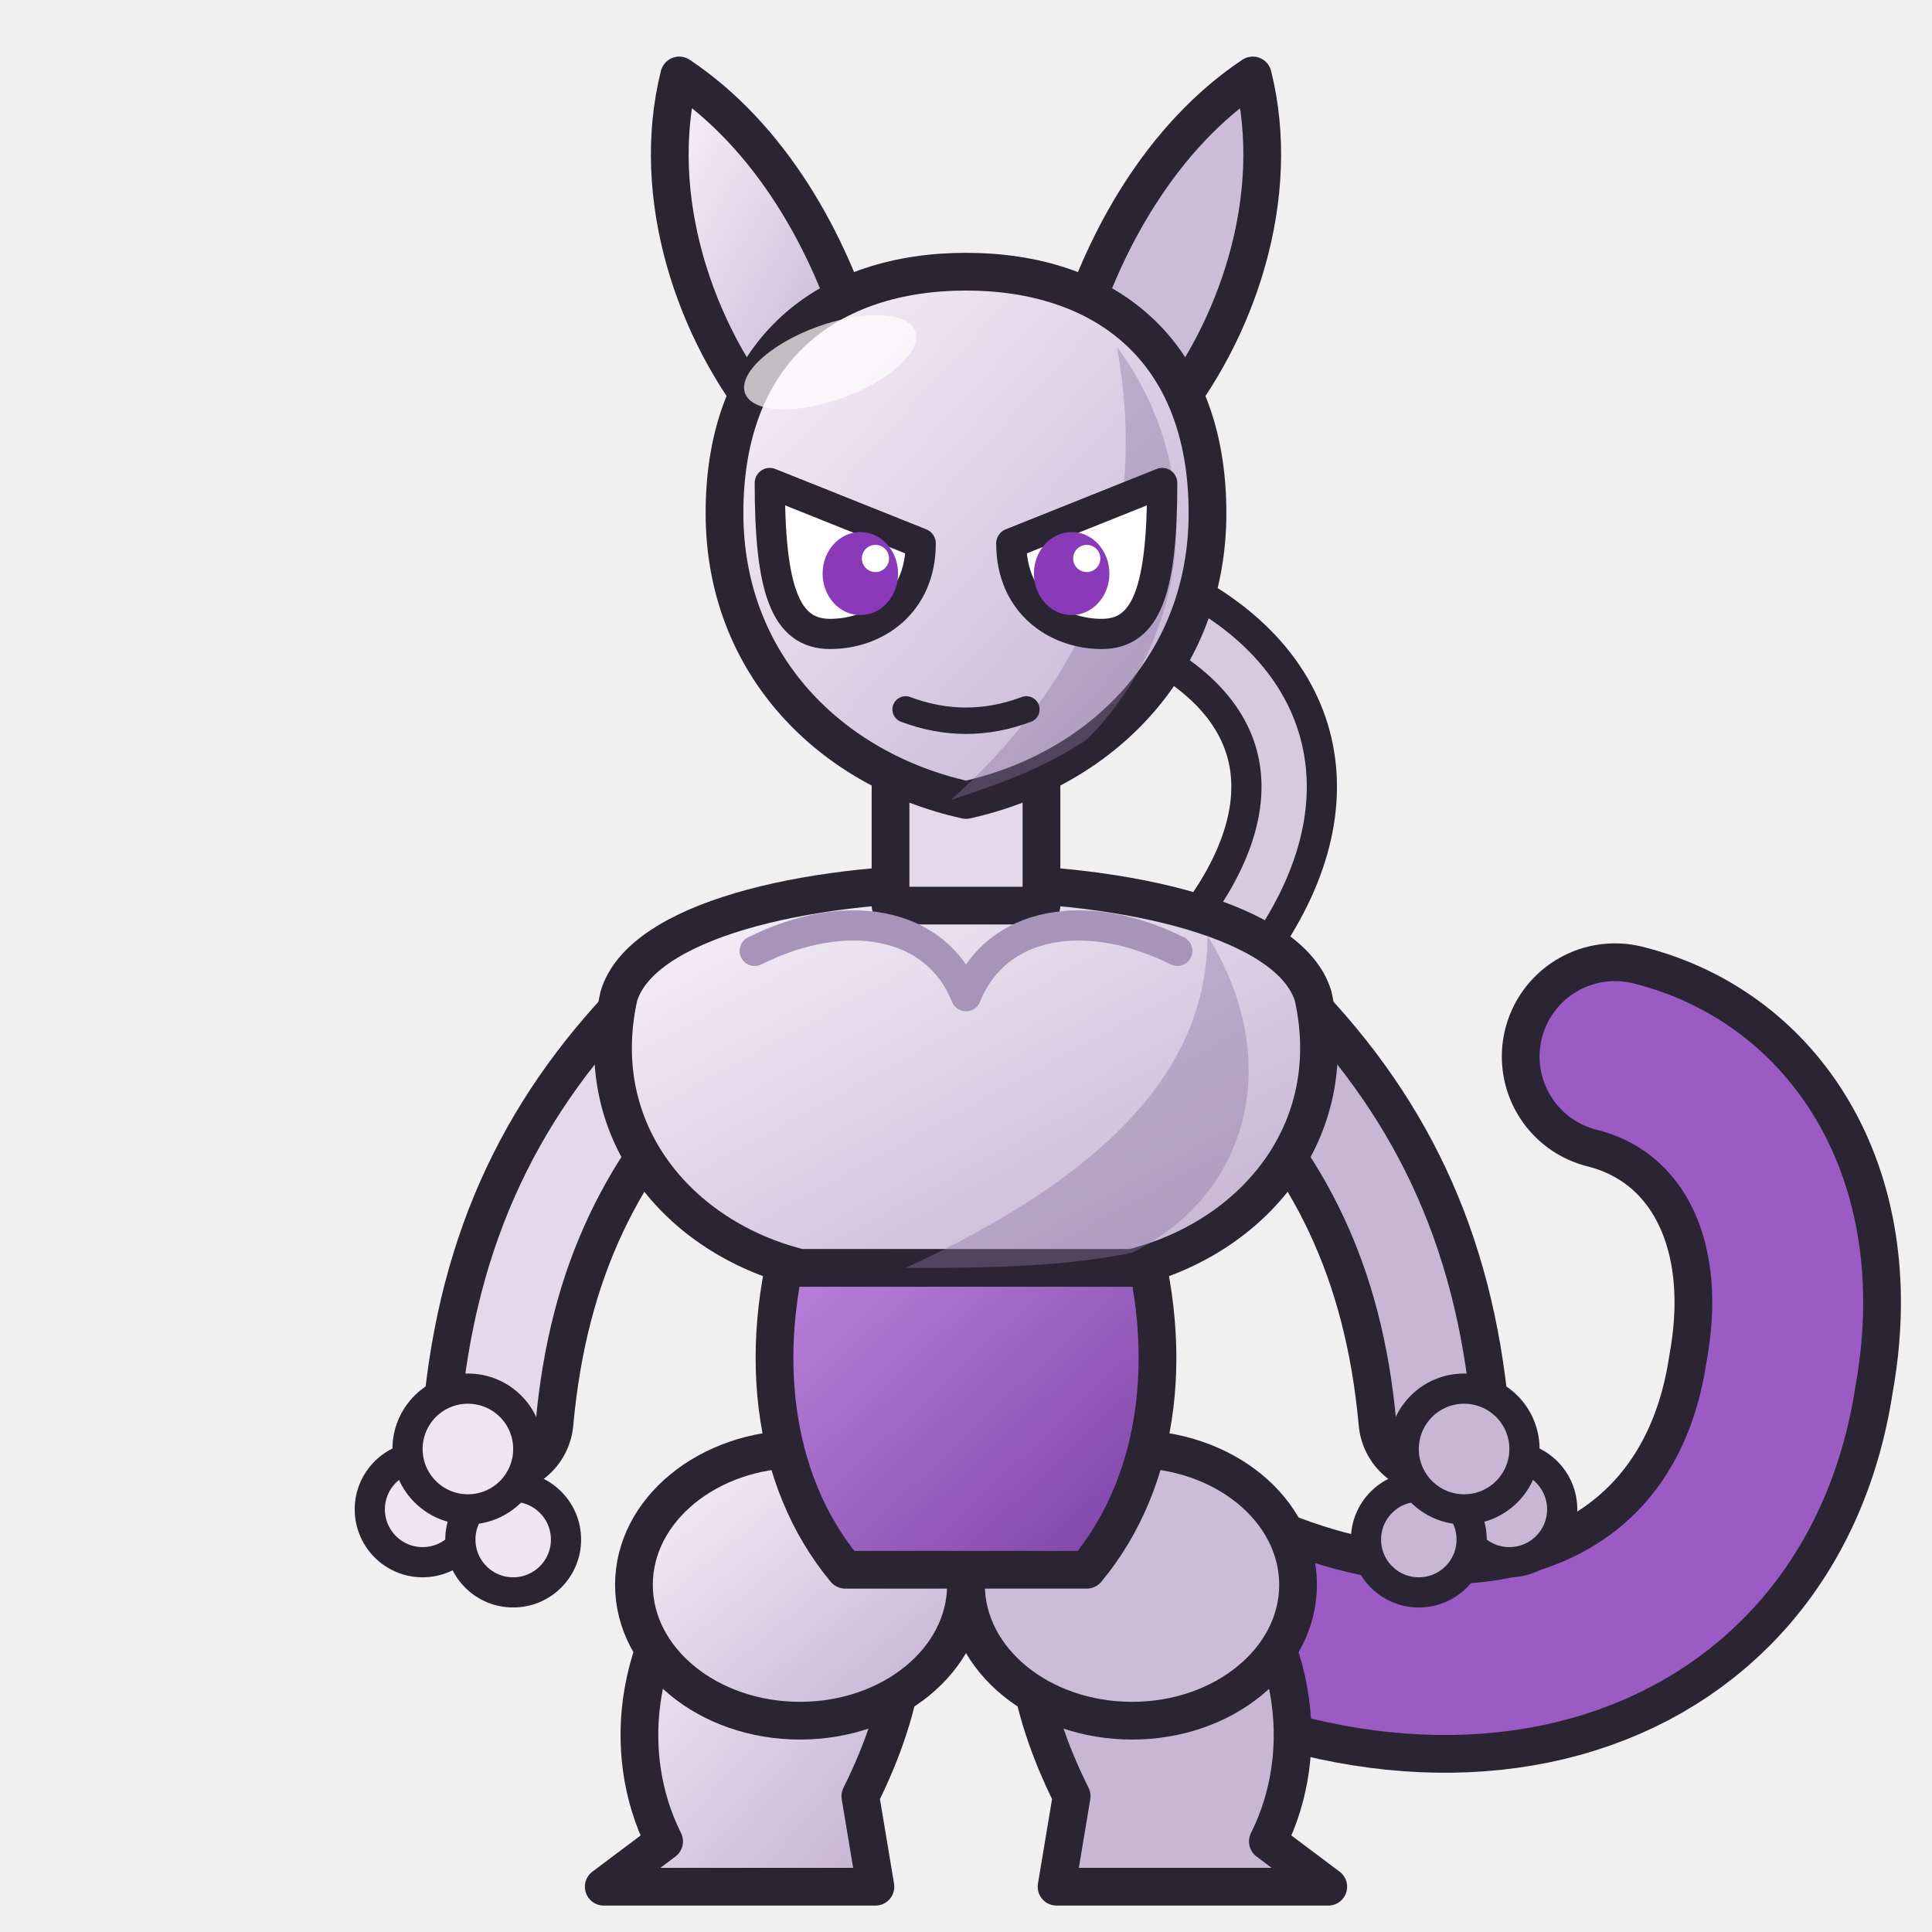
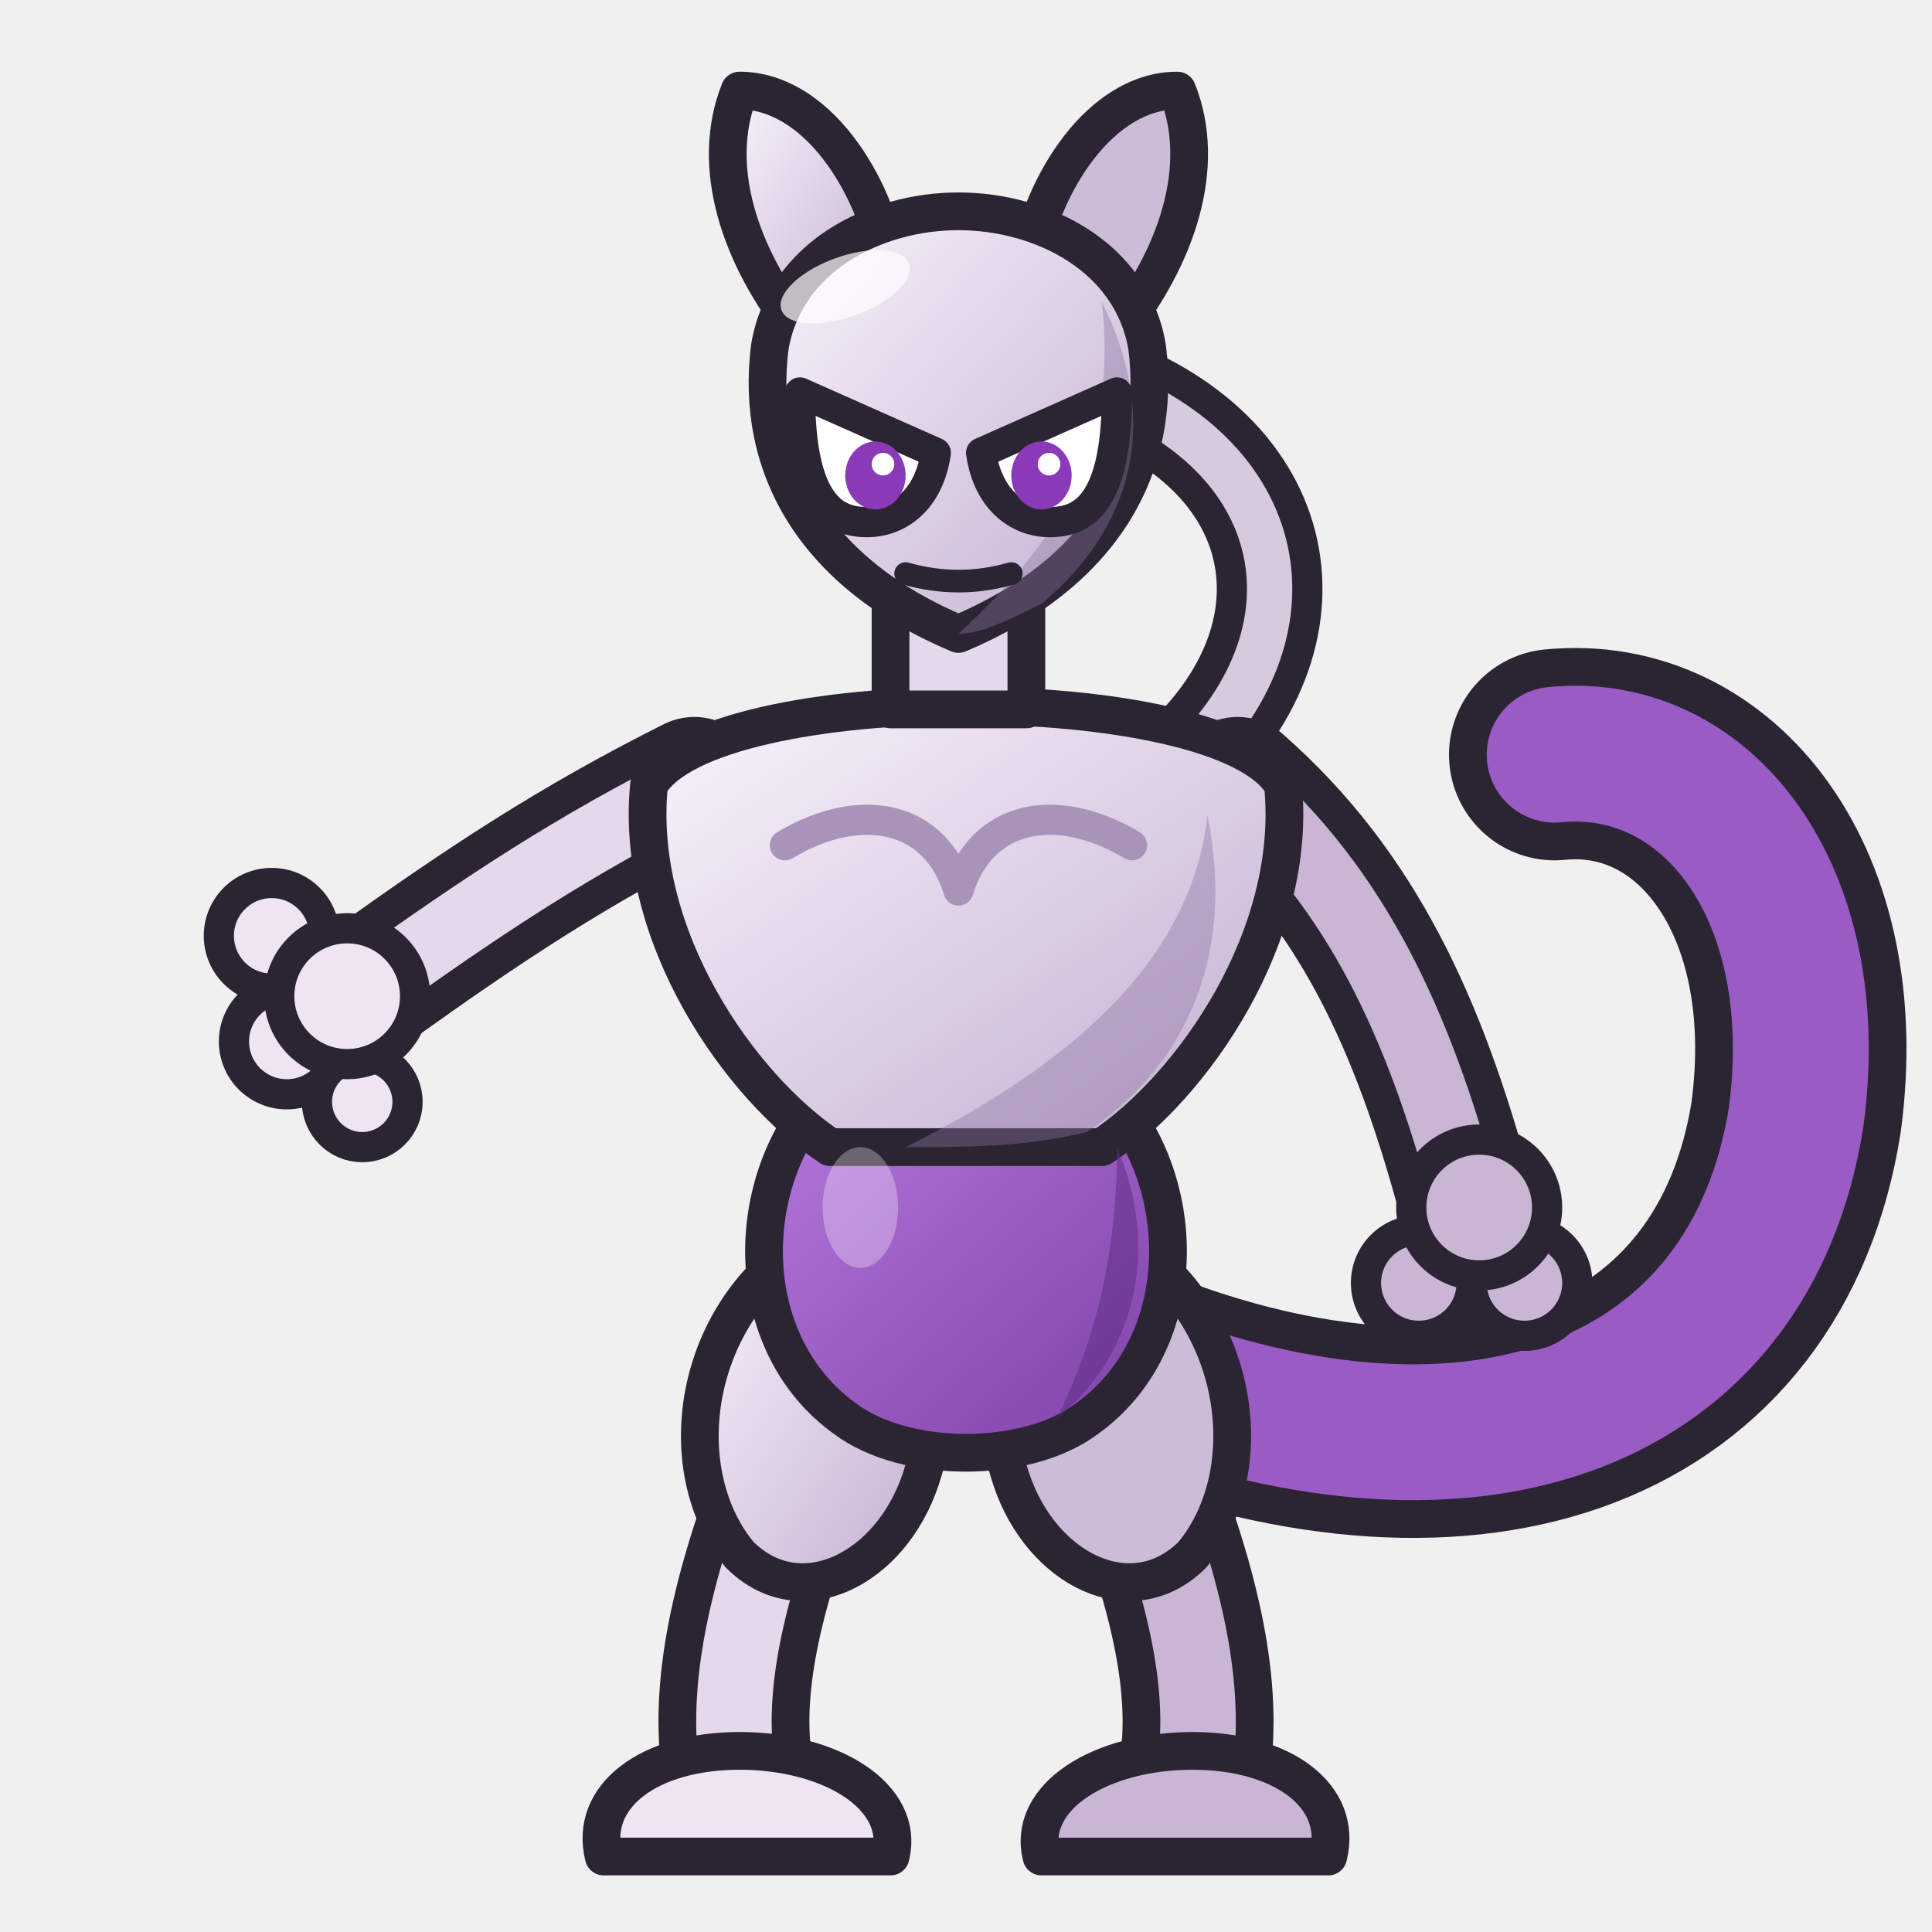
<svg xmlns="http://www.w3.org/2000/svg" viewBox="0 0 256 256">
  <defs>
    <linearGradient id="skin" x1="0" y1="0" x2="1" y2="1">
      <stop offset="0" stop-color="#faf4fc" />
      <stop offset="1" stop-color="#c2aed0" />
    </linearGradient>
    <linearGradient id="purple" x1="0" y1="0" x2="1" y2="1">
-       <stop offset="0" stop-color="#c088e0" />
+       <stop offset="0" stop-color="#b678dc" />
      <stop offset="1" stop-color="#7c40a6" />
    </linearGradient>
  </defs>
  <g stroke="#2b2433" stroke-width="5" stroke-linejoin="round" stroke-linecap="round">
-     <path d="M146 204 C186 232 230 222 236 182 C240 160 230 144 214 140" fill="none" stroke-width="30" />
-     <path d="M146 204 C186 232 230 222 236 182 C240 160 230 144 214 140" fill="none" stroke="#9a5cc4" stroke-width="20" />
-     <path d="M150 80 C170 88 176 104 164 122" fill="none" stroke-width="14" />
-     <path d="M150 80 C170 88 176 104 164 122" fill="none" stroke="#d8cade" stroke-width="6" />
-     <path d="M96 204 C84 216 82 232 88 244 L80 250 L116 250 L114 238 C120 226 122 214 118 204 Z" fill="url(#skin)" />
-     <path d="M160 204 C172 216 174 232 168 244 L176 250 L140 250 L142 238 C136 226 134 214 138 204 Z" fill="#c8b6d4" />
-     <ellipse cx="106" cy="210" rx="22" ry="18" fill="url(#skin)" />
-     <ellipse cx="150" cy="210" rx="22" ry="18" fill="#cdbcd8" />
-     <path d="M106 160 C100 178 102 196 112 208 L144 208 C154 196 156 178 150 160 Z" fill="url(#purple)" />
-     <path d="M90 136 C76 150 68 166 66 188" fill="none" stroke-width="20" />
-     <path d="M90 136 C76 150 68 166 66 188" fill="none" stroke="#e4d8ea" stroke-width="10" />
-     <path d="M166 136 C180 150 188 166 190 188" fill="none" stroke-width="20" />
-     <path d="M166 136 C180 150 188 166 190 188" fill="none" stroke="#c8b6d4" stroke-width="10" />
-     <circle cx="56" cy="200" r="7" fill="#eee4f2" stroke-width="4" />
-     <circle cx="68" cy="204" r="7" fill="#eee4f2" stroke-width="4" />
-     <circle cx="62" cy="192" r="8" fill="#eee4f2" stroke-width="4" />
-     <circle cx="200" cy="200" r="7" fill="#c8b6d4" stroke-width="4" />
-     <circle cx="188" cy="204" r="7" fill="#c8b6d4" stroke-width="4" />
-     <circle cx="194" cy="192" r="8" fill="#c8b6d4" stroke-width="4" />
-     <path d="M82 132 C88 112 168 112 174 132 C178 150 166 164 150 168 L106 168 C90 164 78 150 82 132 Z" fill="url(#skin)" />
-     <path d="M118 98 L118 120 L138 120 L138 98 Z" fill="#e4d8ea" />
-     <path d="M102 56 C92 44 86 26 90 10 C102 18 110 32 114 46 Z" fill="url(#skin)" />
-     <path d="M154 56 C164 44 170 26 166 10 C154 18 146 32 142 46 Z" fill="#cdbcd8" />
-     <path d="M96 68 C96 46 110 36 128 36 C146 36 160 46 160 68 C160 88 146 102 128 106 C110 102 96 88 96 68 Z" fill="url(#skin)" />
+     <path d="M150 182 C196 200 232 186 238 148 C242 118 226 98 206 100" fill="none" stroke-width="28" />
+     <path d="M150 182 C196 200 232 186 238 148 C242 118 226 98 206 100" fill="none" stroke="#9a5cc4" stroke-width="18" />
+     <path d="M142 50 C170 58 176 82 158 100" fill="none" stroke-width="14" />
+     <path d="M142 50 C170 58 176 82 158 100" fill="none" stroke="#d8cade" stroke-width="6" />
+     <path d="M104 198 C98 214 96 226 98 236" fill="none" stroke-width="20" />
+     <path d="M104 198 C98 214 96 226 98 236" fill="none" stroke="#e4d8ea" stroke-width="10" />
+     <path d="M152 198 C158 214 160 226 158 236" fill="none" stroke-width="20" />
+     <path d="M152 198 C158 214 160 226 158 236" fill="none" stroke="#c8b6d4" stroke-width="10" />
+     <path d="M98 232 C86 232 78 238 80 246 L118 246 C120 238 110 232 98 232 Z" fill="#eee4f2" />
+     <path d="M158 232 C170 232 178 238 176 246 L138 246 C136 238 146 232 158 232 Z" fill="#c8b6d4" />
+     <path d="M112 162 C92 170 88 194 98 206 C106 214 118 208 122 196 C126 184 124 170 118 162 Z" fill="url(#skin)" />
+     <path d="M144 162 C164 170 168 194 158 206 C150 214 138 208 134 196 C130 184 132 170 138 162 Z" fill="#cdbcd8" />
+     <path d="M110 144 C98 156 98 178 112 188 C120 194 136 194 144 188 C158 178 158 156 146 144 Z" fill="url(#purple)" />
+     <path d="M92 104 C76 112 64 120 50 130" fill="none" stroke-width="18" />
+     <path d="M92 104 C76 112 64 120 50 130" fill="none" stroke="#e4d8ea" stroke-width="9" />
+     <path d="M164 104 C180 118 188 136 194 158" fill="none" stroke-width="18" />
+     <path d="M164 104 C180 118 188 136 194 158" fill="none" stroke="#c8b6d4" stroke-width="9" />
+     <circle cx="36" cy="124" r="7" fill="#eee4f2" stroke-width="4" />
+     <circle cx="38" cy="138" r="7" fill="#eee4f2" stroke-width="4" />
+     <circle cx="48" cy="146" r="6" fill="#eee4f2" stroke-width="4" />
+     <circle cx="46" cy="132" r="9" fill="#eee4f2" stroke-width="4" />
+     <circle cx="188" cy="170" r="7" fill="#c8b6d4" stroke-width="4" />
+     <circle cx="202" cy="170" r="7" fill="#c8b6d4" stroke-width="4" />
+     <circle cx="196" cy="160" r="9" fill="#c8b6d4" stroke-width="4" />
+     <path d="M86 104 C94 90 162 90 170 104 C172 124 158 144 146 152 L110 152 C98 144 84 124 86 104 Z" fill="url(#skin)" />
+     <path d="M118 70 L118 94 L136 94 L136 70 Z" fill="#e4d8ea" />
+     <path d="M106 44 C98 34 94 22 98 12 C108 12 116 24 118 36 Z" fill="url(#skin)" />
+     <path d="M148 44 C156 34 160 22 156 12 C146 12 138 24 136 36 Z" fill="#cdbcd8" />
+     <path d="M102 46 C104 34 116 28 127 28 C138 28 150 34 152 46 C154 62 146 76 127 84 C108 76 100 62 102 46 Z" fill="url(#skin)" />
  </g>
-   <path d="M160 124 C170 140 166 158 150 166 C140 168 130 168 120 168 C146 156 160 142 160 124 Z" fill="#8a74a0" opacity="0.4" />
-   <path d="M148 46 C160 62 158 84 144 98 C138 102 132 104 126 106 C146 88 152 68 148 46 Z" fill="#8a74a0" opacity="0.4" />
-   <ellipse cx="110" cy="48" rx="12" ry="5" fill="#fff" opacity="0.7" transform="rotate(-20 110 48)" />
-   <path d="M100 126 C112 120 124 122 128 132 M156 126 C144 120 132 122 128 132" fill="none" stroke="#a894b8" stroke-width="4" stroke-linecap="round" />
+   <path d="M160 108 C164 128 156 142 144 150 C136 152 128 152 120 152 C144 140 158 126 160 108 Z" fill="#8a74a0" opacity="0.4" />
+   <path d="M146 40 C154 56 150 70 138 80 C134 82 130 84 127 84 C142 70 148 58 146 40 Z" fill="#8a74a0" opacity="0.4" />
+   <path d="M148 152 C154 166 150 180 140 188 C146 176 148 164 148 152 Z" fill="#5a2a80" opacity="0.5" />
+   <ellipse cx="112" cy="38" rx="9" ry="4" fill="#fff" opacity="0.7" transform="rotate(-20 112 38)" />
+   <ellipse cx="114" cy="160" rx="5" ry="8" fill="#fff" opacity="0.3" />
+   <path d="M104 112 C114 106 124 108 127 118 M150 112 C140 106 130 108 127 118" fill="none" stroke="#a894b8" stroke-width="4" stroke-linecap="round" />
  <g stroke="#2b2433" stroke-width="4" stroke-linejoin="round">
-     <path d="M102 64 L122 72 C122 80 116 84 110 84 C104 84 102 78 102 64 Z" fill="#fff" />
-     <path d="M154 64 L134 72 C134 80 140 84 146 84 C152 84 154 78 154 64 Z" fill="#fff" />
+     <path d="M106 52 L124 60 C123 67 118 70 113 69 C108 68 106 62 106 52 Z" fill="#fff" />
+     <path d="M148 52 L130 60 C131 67 136 70 141 69 C146 68 148 62 148 52 Z" fill="#fff" />
  </g>
-   <ellipse cx="114" cy="76" rx="5" ry="5.5" fill="#8a3ab8" />
-   <ellipse cx="142" cy="76" rx="5" ry="5.5" fill="#8a3ab8" />
-   <circle cx="116" cy="74" r="1.8" fill="#fff" />
-   <circle cx="144" cy="74" r="1.8" fill="#fff" />
-   <path d="M120 94 Q128 97 136 94" fill="none" stroke="#2b2433" stroke-width="3.5" stroke-linecap="round" />
+   <ellipse cx="116" cy="63" rx="4" ry="4.5" fill="#8a3ab8" />
+   <ellipse cx="138" cy="63" rx="4" ry="4.5" fill="#8a3ab8" />
+   <circle cx="117" cy="61.5" r="1.5" fill="#fff" />
+   <circle cx="139" cy="61.5" r="1.5" fill="#fff" />
+   <path d="M120 76 Q127 78 134 76" fill="none" stroke="#2b2433" stroke-width="3" stroke-linecap="round" />
</svg>
